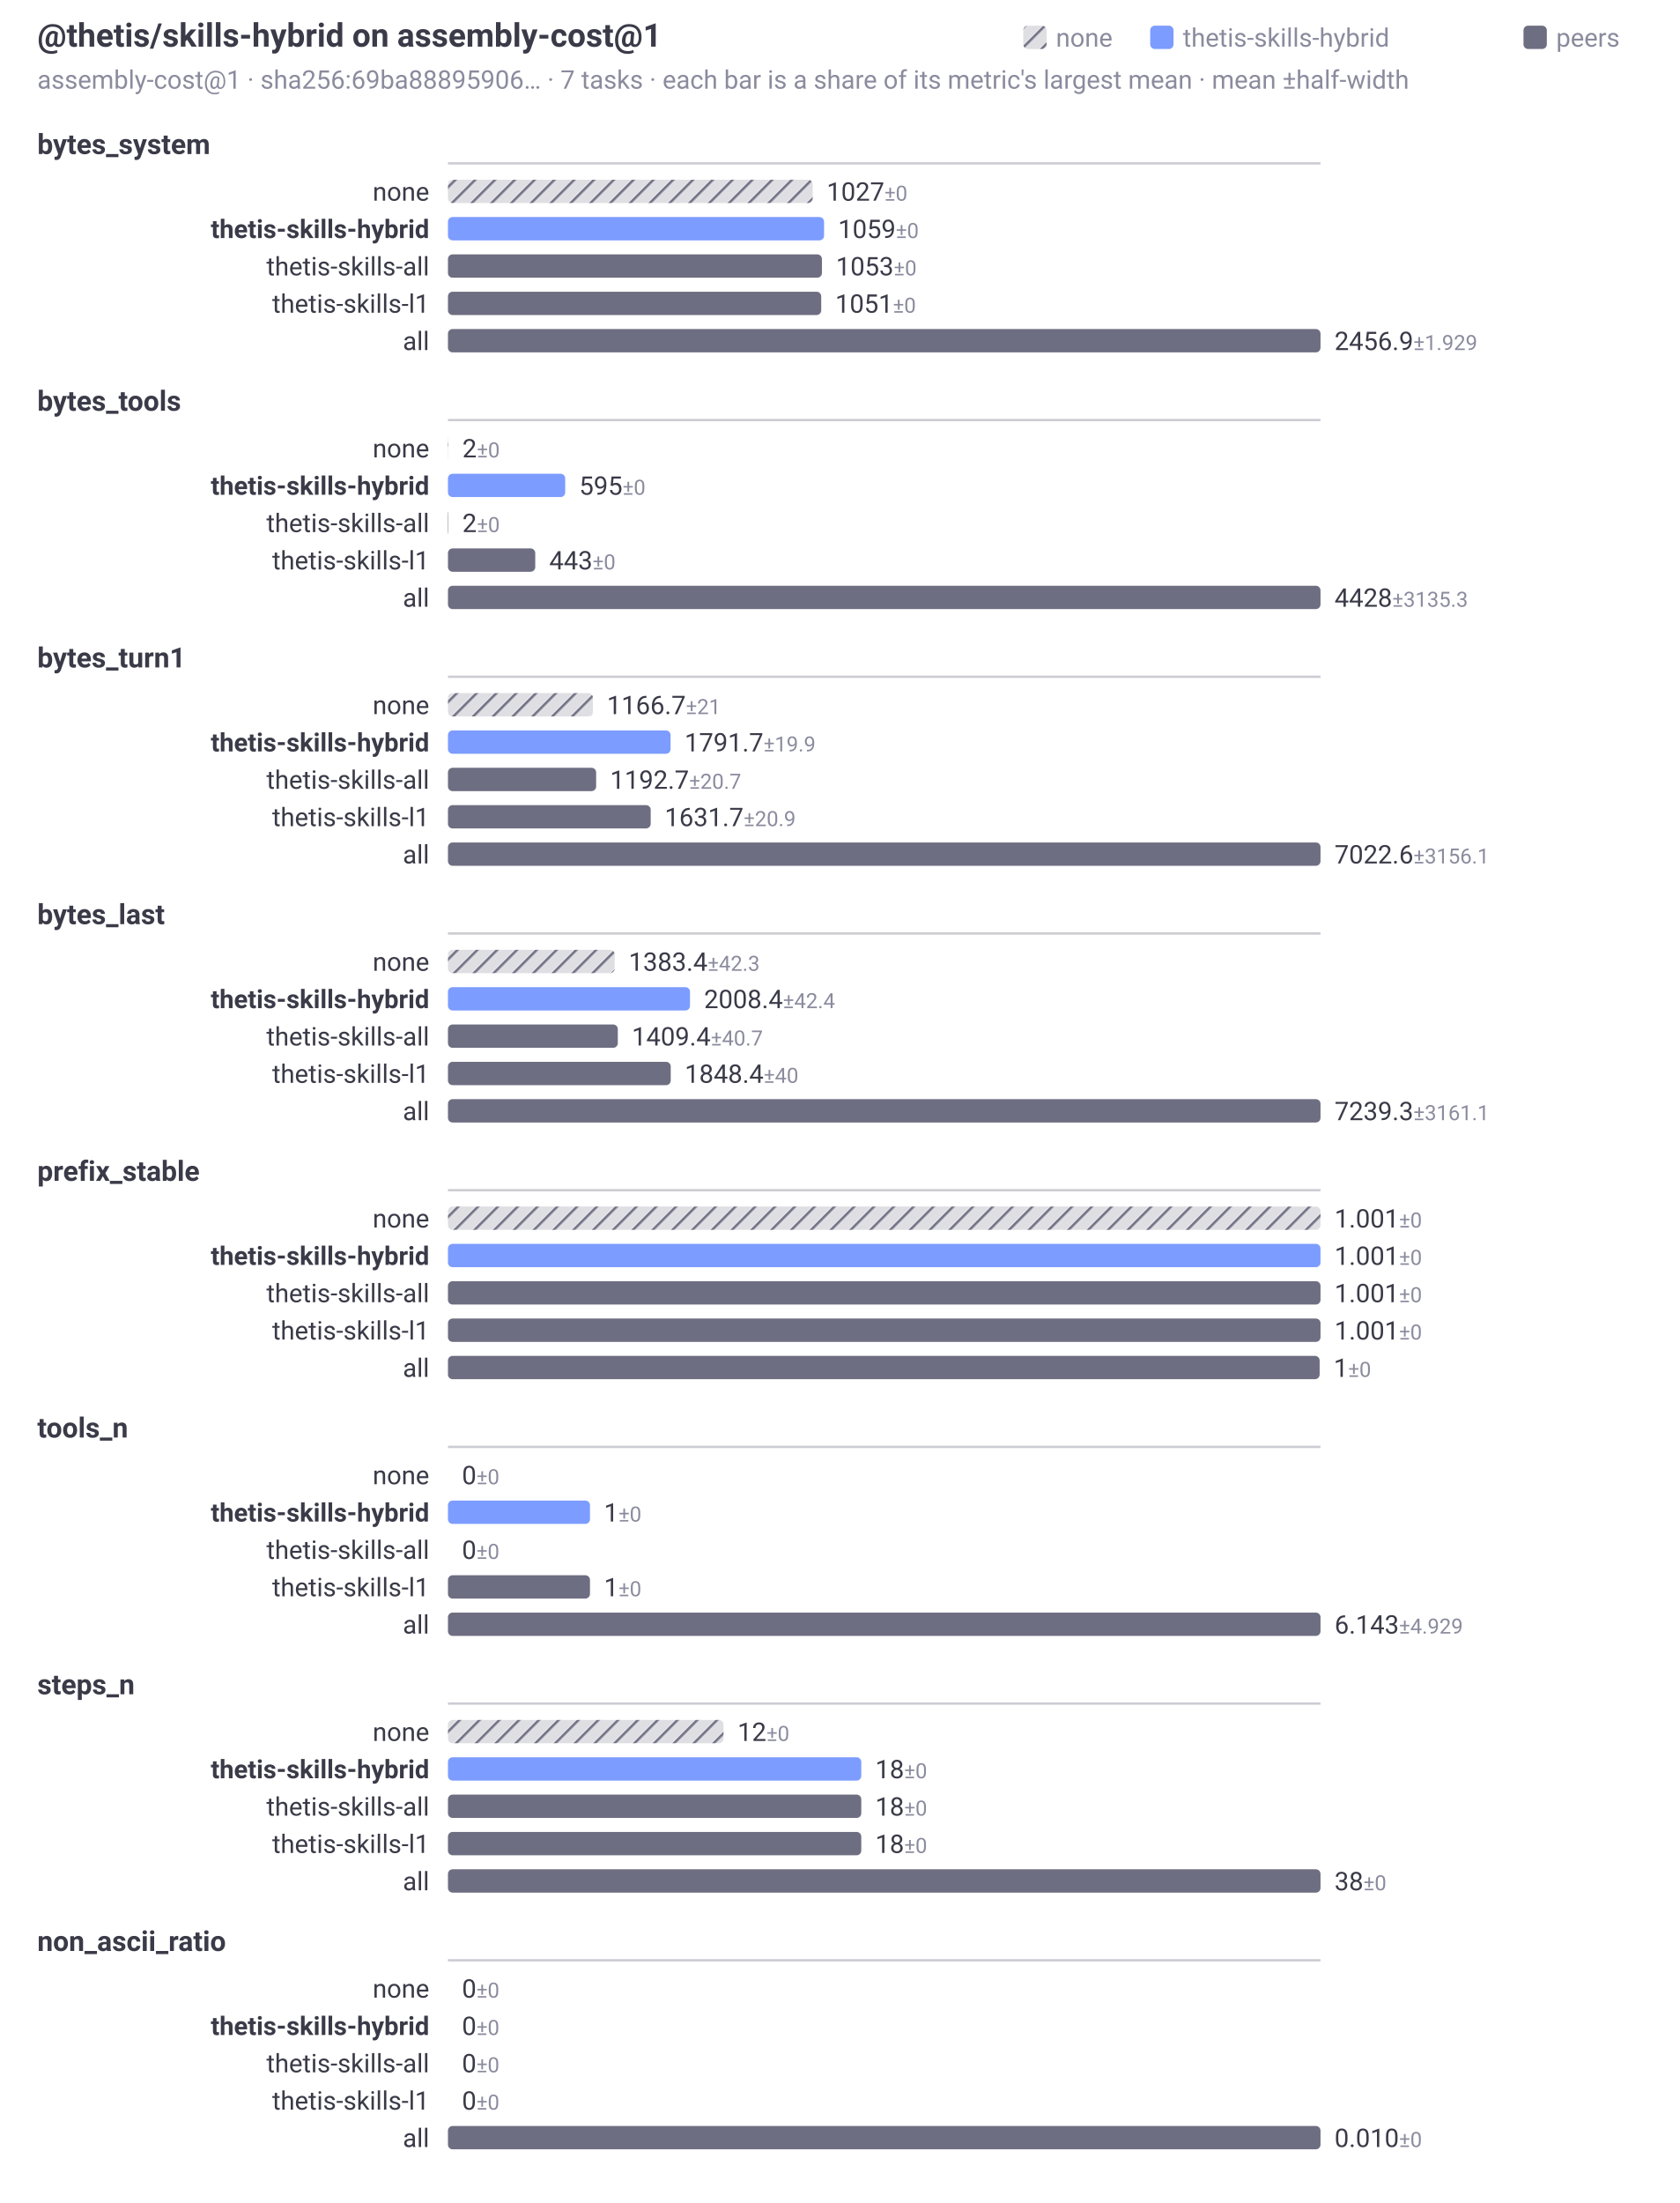
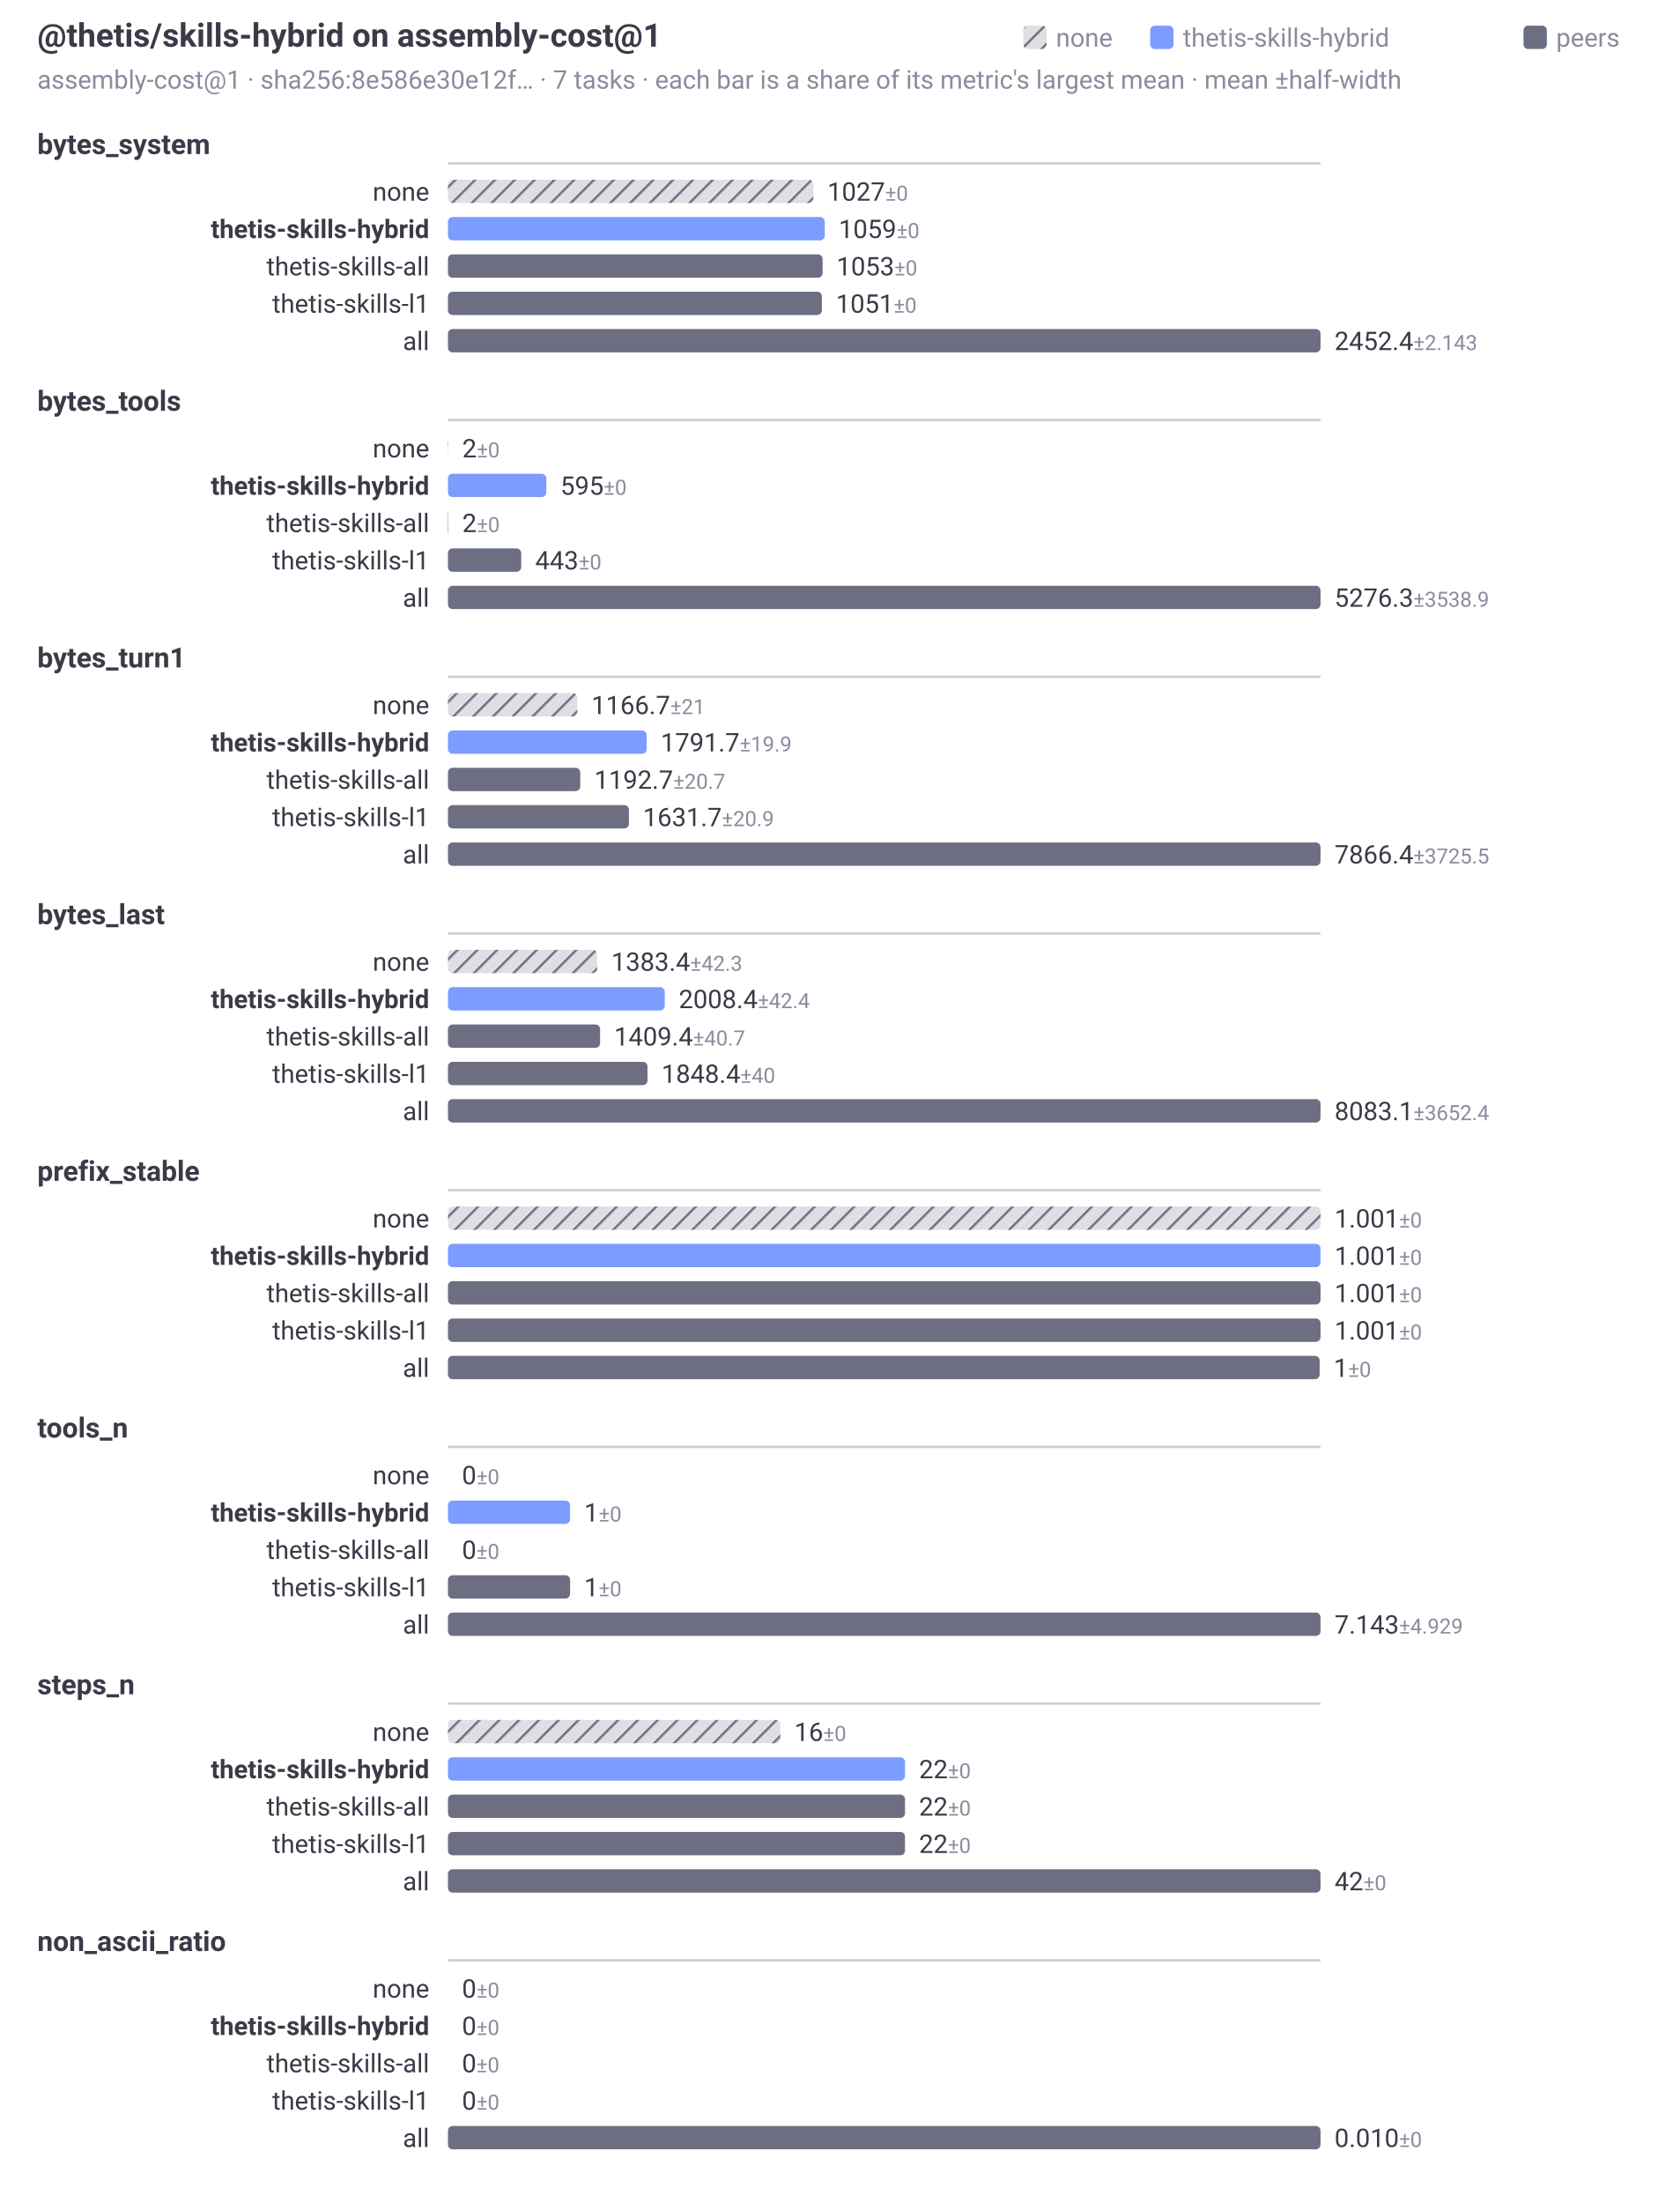
<svg xmlns="http://www.w3.org/2000/svg" width="720" height="944" viewBox="0 0 720 944" role="img" aria-labelledby="t d" font-family="system-ui, -apple-system, Segoe UI, Roboto, sans-serif">
  <style>.t{fill:#3a3a48}.f{fill:#8b8b9e}@media (prefers-color-scheme:dark){.t{fill:#d2d2dc}.f{fill:#9a9aae}}</style>
  <defs>
    <pattern id="hatch" width="6" height="6" patternUnits="userSpaceOnUse" patternTransform="rotate(45)">
      <rect width="6" height="6" fill="#6e6e82" fill-opacity="0.22" />
      <line x1="0" y1="0" x2="0" y2="6" stroke="#6e6e82" stroke-width="2" />
    </pattern>
  </defs>
  <text class="t" x="16" y="20" font-size="14" font-weight="600">@thetis/skills-hybrid on assembly-cost@1</text>
-   <text class="f" x="16" y="38" font-size="11">assembly-cost@1 · sha256:69ba88895906… · 7 tasks · each bar is a share of its metric's largest mean · mean ±half-width</text>
+   <text class="f" x="16" y="38" font-size="11">assembly-cost@1 · sha256:8e586e30e12f… · 7 tasks · each bar is a share of its metric's largest mean · mean ±half-width</text>
  <rect x="653" y="11" width="10" height="10" rx="2" fill="#6e6e82" />
  <text class="f" x="667" y="20" font-size="11">peers</text>
  <rect x="493" y="11" width="10" height="10" rx="2" fill="#7c9cff" />
  <text class="f" x="507" y="20" font-size="11">thetis-skills-hybrid</text>
  <rect x="438.6" y="11" width="10" height="10" rx="2" fill="url(#hatch)" />
  <text class="f" x="452.6" y="20" font-size="11">none</text>
  <text class="t" x="16" y="66" font-size="12" font-weight="600">bytes_system</text>
  <line x1="192" y1="70" x2="566" y2="70" stroke="#6e6e82" stroke-opacity="0.35" stroke-width="1" />
  <text class="t" x="184" y="86" font-size="11" text-anchor="end">none</text>
-   <rect x="192" y="77" width="156.34" height="10" rx="2" fill="url(#hatch)" />
-   <text class="t" x="354.34" y="86" font-size="11">1027<tspan class="f" font-size="9"> ±0</tspan>
+   <rect x="192" y="77" width="156.62" height="10" rx="2" fill="url(#hatch)" />
+   <text class="t" x="354.62" y="86" font-size="11">1027<tspan class="f" font-size="9"> ±0</tspan>
  </text>
  <text class="t" x="184" y="102" font-size="11" text-anchor="end" font-weight="600">thetis-skills-hybrid</text>
-   <rect x="192" y="93" width="161.21" height="10" rx="2" fill="#7c9cff" />
-   <text class="t" x="359.21" y="102" font-size="11">1059<tspan class="f" font-size="9"> ±0</tspan>
+   <rect x="192" y="93" width="161.5" height="10" rx="2" fill="#7c9cff" />
+   <text class="t" x="359.5" y="102" font-size="11">1059<tspan class="f" font-size="9"> ±0</tspan>
  </text>
  <text class="t" x="184" y="118" font-size="11" text-anchor="end">thetis-skills-all</text>
-   <rect x="192" y="109" width="160.3" height="10" rx="2" fill="#6e6e82" />
-   <text class="t" x="358.3" y="118" font-size="11">1053<tspan class="f" font-size="9"> ±0</tspan>
+   <rect x="192" y="109" width="160.58" height="10" rx="2" fill="#6e6e82" />
+   <text class="t" x="358.58" y="118" font-size="11">1053<tspan class="f" font-size="9"> ±0</tspan>
  </text>
  <text class="t" x="184" y="134" font-size="11" text-anchor="end">thetis-skills-l1</text>
-   <rect x="192" y="125" width="159.99" height="10" rx="2" fill="#6e6e82" />
-   <text class="t" x="357.99" y="134" font-size="11">1051<tspan class="f" font-size="9"> ±0</tspan>
+   <rect x="192" y="125" width="160.28" height="10" rx="2" fill="#6e6e82" />
+   <text class="t" x="358.28" y="134" font-size="11">1051<tspan class="f" font-size="9"> ±0</tspan>
  </text>
  <text class="t" x="184" y="150" font-size="11" text-anchor="end">all</text>
  <rect x="192" y="141" width="374" height="10" rx="2" fill="#6e6e82" />
-   <text class="t" x="572" y="150" font-size="11">2456.9<tspan class="f" font-size="9"> ±1.929</tspan>
+   <text class="t" x="572" y="150" font-size="11">2452.4<tspan class="f" font-size="9"> ±2.143</tspan>
  </text>
  <text class="t" x="16" y="176" font-size="12" font-weight="600">bytes_tools</text>
  <line x1="192" y1="180" x2="566" y2="180" stroke="#6e6e82" stroke-opacity="0.35" stroke-width="1" />
  <text class="t" x="184" y="196" font-size="11" text-anchor="end">none</text>
-   <rect x="192" y="187" width="0.17" height="10" rx="2" fill="url(#hatch)" />
-   <text class="t" x="198.17" y="196" font-size="11">2<tspan class="f" font-size="9"> ±0</tspan>
+   <rect x="192" y="187" width="0.14" height="10" rx="2" fill="url(#hatch)" />
+   <text class="t" x="198.14" y="196" font-size="11">2<tspan class="f" font-size="9"> ±0</tspan>
  </text>
  <text class="t" x="184" y="212" font-size="11" text-anchor="end" font-weight="600">thetis-skills-hybrid</text>
-   <rect x="192" y="203" width="50.26" height="10" rx="2" fill="#7c9cff" />
-   <text class="t" x="248.26" y="212" font-size="11">595<tspan class="f" font-size="9"> ±0</tspan>
+   <rect x="192" y="203" width="42.18" height="10" rx="2" fill="#7c9cff" />
+   <text class="t" x="240.18" y="212" font-size="11">595<tspan class="f" font-size="9"> ±0</tspan>
  </text>
  <text class="t" x="184" y="228" font-size="11" text-anchor="end">thetis-skills-all</text>
-   <rect x="192" y="219" width="0.17" height="10" rx="2" fill="#6e6e82" />
-   <text class="t" x="198.17" y="228" font-size="11">2<tspan class="f" font-size="9"> ±0</tspan>
+   <rect x="192" y="219" width="0.14" height="10" rx="2" fill="#6e6e82" />
+   <text class="t" x="198.14" y="228" font-size="11">2<tspan class="f" font-size="9"> ±0</tspan>
  </text>
  <text class="t" x="184" y="244" font-size="11" text-anchor="end">thetis-skills-l1</text>
-   <rect x="192" y="235" width="37.42" height="10" rx="2" fill="#6e6e82" />
-   <text class="t" x="235.42" y="244" font-size="11">443<tspan class="f" font-size="9"> ±0</tspan>
+   <rect x="192" y="235" width="31.4" height="10" rx="2" fill="#6e6e82" />
+   <text class="t" x="229.4" y="244" font-size="11">443<tspan class="f" font-size="9"> ±0</tspan>
  </text>
  <text class="t" x="184" y="260" font-size="11" text-anchor="end">all</text>
  <rect x="192" y="251" width="374" height="10" rx="2" fill="#6e6e82" />
-   <text class="t" x="572" y="260" font-size="11">4428<tspan class="f" font-size="9"> ±3135.3</tspan>
+   <text class="t" x="572" y="260" font-size="11">5276.3<tspan class="f" font-size="9"> ±3538.9</tspan>
  </text>
  <text class="t" x="16" y="286" font-size="12" font-weight="600">bytes_turn1</text>
  <line x1="192" y1="290" x2="566" y2="290" stroke="#6e6e82" stroke-opacity="0.35" stroke-width="1" />
  <text class="t" x="184" y="306" font-size="11" text-anchor="end">none</text>
-   <rect x="192" y="297" width="62.14" height="10" rx="2" fill="url(#hatch)" />
-   <text class="t" x="260.14" y="306" font-size="11">1166.7<tspan class="f" font-size="9"> ±21</tspan>
+   <rect x="192" y="297" width="55.47" height="10" rx="2" fill="url(#hatch)" />
+   <text class="t" x="253.47" y="306" font-size="11">1166.7<tspan class="f" font-size="9"> ±21</tspan>
  </text>
  <text class="t" x="184" y="322" font-size="11" text-anchor="end" font-weight="600">thetis-skills-hybrid</text>
-   <rect x="192" y="313" width="95.42" height="10" rx="2" fill="#7c9cff" />
-   <text class="t" x="293.42" y="322" font-size="11">1791.7<tspan class="f" font-size="9"> ±19.9</tspan>
+   <rect x="192" y="313" width="85.18" height="10" rx="2" fill="#7c9cff" />
+   <text class="t" x="283.18" y="322" font-size="11">1791.7<tspan class="f" font-size="9"> ±19.9</tspan>
  </text>
  <text class="t" x="184" y="338" font-size="11" text-anchor="end">thetis-skills-all</text>
-   <rect x="192" y="329" width="63.52" height="10" rx="2" fill="#6e6e82" />
-   <text class="t" x="261.52" y="338" font-size="11">1192.7<tspan class="f" font-size="9"> ±20.7</tspan>
+   <rect x="192" y="329" width="56.71" height="10" rx="2" fill="#6e6e82" />
+   <text class="t" x="254.71" y="338" font-size="11">1192.7<tspan class="f" font-size="9"> ±20.7</tspan>
  </text>
  <text class="t" x="184" y="354" font-size="11" text-anchor="end">thetis-skills-l1</text>
-   <rect x="192" y="345" width="86.9" height="10" rx="2" fill="#6e6e82" />
-   <text class="t" x="284.9" y="354" font-size="11">1631.7<tspan class="f" font-size="9"> ±20.9</tspan>
+   <rect x="192" y="345" width="77.58" height="10" rx="2" fill="#6e6e82" />
+   <text class="t" x="275.58" y="354" font-size="11">1631.7<tspan class="f" font-size="9"> ±20.9</tspan>
  </text>
  <text class="t" x="184" y="370" font-size="11" text-anchor="end">all</text>
  <rect x="192" y="361" width="374" height="10" rx="2" fill="#6e6e82" />
-   <text class="t" x="572" y="370" font-size="11">7022.6<tspan class="f" font-size="9"> ±3156.1</tspan>
+   <text class="t" x="572" y="370" font-size="11">7866.4<tspan class="f" font-size="9"> ±3725.5</tspan>
  </text>
  <text class="t" x="16" y="396" font-size="12" font-weight="600">bytes_last</text>
  <line x1="192" y1="400" x2="566" y2="400" stroke="#6e6e82" stroke-opacity="0.35" stroke-width="1" />
  <text class="t" x="184" y="416" font-size="11" text-anchor="end">none</text>
-   <rect x="192" y="407" width="71.47" height="10" rx="2" fill="url(#hatch)" />
-   <text class="t" x="269.47" y="416" font-size="11">1383.4<tspan class="f" font-size="9"> ±42.3</tspan>
+   <rect x="192" y="407" width="64.01" height="10" rx="2" fill="url(#hatch)" />
+   <text class="t" x="262.01" y="416" font-size="11">1383.4<tspan class="f" font-size="9"> ±42.3</tspan>
  </text>
  <text class="t" x="184" y="432" font-size="11" text-anchor="end" font-weight="600">thetis-skills-hybrid</text>
-   <rect x="192" y="423" width="103.76" height="10" rx="2" fill="#7c9cff" />
-   <text class="t" x="301.76" y="432" font-size="11">2008.4<tspan class="f" font-size="9"> ±42.4</tspan>
+   <rect x="192" y="423" width="92.93" height="10" rx="2" fill="#7c9cff" />
+   <text class="t" x="290.93" y="432" font-size="11">2008.4<tspan class="f" font-size="9"> ±42.4</tspan>
  </text>
  <text class="t" x="184" y="448" font-size="11" text-anchor="end">thetis-skills-all</text>
-   <rect x="192" y="439" width="72.81" height="10" rx="2" fill="#6e6e82" />
-   <text class="t" x="270.81" y="448" font-size="11">1409.4<tspan class="f" font-size="9"> ±40.7</tspan>
+   <rect x="192" y="439" width="65.21" height="10" rx="2" fill="#6e6e82" />
+   <text class="t" x="263.21" y="448" font-size="11">1409.4<tspan class="f" font-size="9"> ±40.7</tspan>
  </text>
  <text class="t" x="184" y="464" font-size="11" text-anchor="end">thetis-skills-l1</text>
-   <rect x="192" y="455" width="95.49" height="10" rx="2" fill="#6e6e82" />
-   <text class="t" x="293.49" y="464" font-size="11">1848.4<tspan class="f" font-size="9"> ±40</tspan>
+   <rect x="192" y="455" width="85.53" height="10" rx="2" fill="#6e6e82" />
+   <text class="t" x="283.53" y="464" font-size="11">1848.4<tspan class="f" font-size="9"> ±40</tspan>
  </text>
  <text class="t" x="184" y="480" font-size="11" text-anchor="end">all</text>
  <rect x="192" y="471" width="374" height="10" rx="2" fill="#6e6e82" />
-   <text class="t" x="572" y="480" font-size="11">7239.3<tspan class="f" font-size="9"> ±3161.1</tspan>
+   <text class="t" x="572" y="480" font-size="11">8083.1<tspan class="f" font-size="9"> ±3652.4</tspan>
  </text>
  <text class="t" x="16" y="506" font-size="12" font-weight="600">prefix_stable</text>
  <line x1="192" y1="510" x2="566" y2="510" stroke="#6e6e82" stroke-opacity="0.35" stroke-width="1" />
  <text class="t" x="184" y="526" font-size="11" text-anchor="end">none</text>
  <rect x="192" y="517" width="374" height="10" rx="2" fill="url(#hatch)" />
  <text class="t" x="572" y="526" font-size="11">1.001<tspan class="f" font-size="9"> ±0</tspan>
  </text>
  <text class="t" x="184" y="542" font-size="11" text-anchor="end" font-weight="600">thetis-skills-hybrid</text>
  <rect x="192" y="533" width="374" height="10" rx="2" fill="#7c9cff" />
  <text class="t" x="572" y="542" font-size="11">1.001<tspan class="f" font-size="9"> ±0</tspan>
  </text>
  <text class="t" x="184" y="558" font-size="11" text-anchor="end">thetis-skills-all</text>
  <rect x="192" y="549" width="374" height="10" rx="2" fill="#6e6e82" />
  <text class="t" x="572" y="558" font-size="11">1.001<tspan class="f" font-size="9"> ±0</tspan>
  </text>
  <text class="t" x="184" y="574" font-size="11" text-anchor="end">thetis-skills-l1</text>
  <rect x="192" y="565" width="374" height="10" rx="2" fill="#6e6e82" />
  <text class="t" x="572" y="574" font-size="11">1.001<tspan class="f" font-size="9"> ±0</tspan>
  </text>
  <text class="t" x="184" y="590" font-size="11" text-anchor="end">all</text>
  <rect x="192" y="581" width="373.63" height="10" rx="2" fill="#6e6e82" />
  <text class="t" x="571.63" y="590" font-size="11">1<tspan class="f" font-size="9"> ±0</tspan>
  </text>
  <text class="t" x="16" y="616" font-size="12" font-weight="600">tools_n</text>
  <line x1="192" y1="620" x2="566" y2="620" stroke="#6e6e82" stroke-opacity="0.35" stroke-width="1" />
  <text class="t" x="184" y="636" font-size="11" text-anchor="end">none</text>
  <rect x="192" y="627" width="0" height="10" rx="2" fill="url(#hatch)" />
  <text class="t" x="198" y="636" font-size="11">0<tspan class="f" font-size="9"> ±0</tspan>
  </text>
  <text class="t" x="184" y="652" font-size="11" text-anchor="end" font-weight="600">thetis-skills-hybrid</text>
-   <rect x="192" y="643" width="60.88" height="10" rx="2" fill="#7c9cff" />
-   <text class="t" x="258.88" y="652" font-size="11">1<tspan class="f" font-size="9"> ±0</tspan>
+   <rect x="192" y="643" width="52.36" height="10" rx="2" fill="#7c9cff" />
+   <text class="t" x="250.36" y="652" font-size="11">1<tspan class="f" font-size="9"> ±0</tspan>
  </text>
  <text class="t" x="184" y="668" font-size="11" text-anchor="end">thetis-skills-all</text>
  <rect x="192" y="659" width="0" height="10" rx="2" fill="#6e6e82" />
  <text class="t" x="198" y="668" font-size="11">0<tspan class="f" font-size="9"> ±0</tspan>
  </text>
  <text class="t" x="184" y="684" font-size="11" text-anchor="end">thetis-skills-l1</text>
-   <rect x="192" y="675" width="60.88" height="10" rx="2" fill="#6e6e82" />
-   <text class="t" x="258.88" y="684" font-size="11">1<tspan class="f" font-size="9"> ±0</tspan>
+   <rect x="192" y="675" width="52.36" height="10" rx="2" fill="#6e6e82" />
+   <text class="t" x="250.36" y="684" font-size="11">1<tspan class="f" font-size="9"> ±0</tspan>
  </text>
  <text class="t" x="184" y="700" font-size="11" text-anchor="end">all</text>
  <rect x="192" y="691" width="374" height="10" rx="2" fill="#6e6e82" />
-   <text class="t" x="572" y="700" font-size="11">6.143<tspan class="f" font-size="9"> ±4.929</tspan>
+   <text class="t" x="572" y="700" font-size="11">7.143<tspan class="f" font-size="9"> ±4.929</tspan>
  </text>
  <text class="t" x="16" y="726" font-size="12" font-weight="600">steps_n</text>
  <line x1="192" y1="730" x2="566" y2="730" stroke="#6e6e82" stroke-opacity="0.35" stroke-width="1" />
  <text class="t" x="184" y="746" font-size="11" text-anchor="end">none</text>
-   <rect x="192" y="737" width="118.11" height="10" rx="2" fill="url(#hatch)" />
-   <text class="t" x="316.11" y="746" font-size="11">12<tspan class="f" font-size="9"> ±0</tspan>
+   <rect x="192" y="737" width="142.48" height="10" rx="2" fill="url(#hatch)" />
+   <text class="t" x="340.48" y="746" font-size="11">16<tspan class="f" font-size="9"> ±0</tspan>
  </text>
  <text class="t" x="184" y="762" font-size="11" text-anchor="end" font-weight="600">thetis-skills-hybrid</text>
-   <rect x="192" y="753" width="177.16" height="10" rx="2" fill="#7c9cff" />
-   <text class="t" x="375.16" y="762" font-size="11">18<tspan class="f" font-size="9"> ±0</tspan>
+   <rect x="192" y="753" width="195.9" height="10" rx="2" fill="#7c9cff" />
+   <text class="t" x="393.9" y="762" font-size="11">22<tspan class="f" font-size="9"> ±0</tspan>
  </text>
  <text class="t" x="184" y="778" font-size="11" text-anchor="end">thetis-skills-all</text>
-   <rect x="192" y="769" width="177.16" height="10" rx="2" fill="#6e6e82" />
-   <text class="t" x="375.16" y="778" font-size="11">18<tspan class="f" font-size="9"> ±0</tspan>
+   <rect x="192" y="769" width="195.9" height="10" rx="2" fill="#6e6e82" />
+   <text class="t" x="393.9" y="778" font-size="11">22<tspan class="f" font-size="9"> ±0</tspan>
  </text>
  <text class="t" x="184" y="794" font-size="11" text-anchor="end">thetis-skills-l1</text>
-   <rect x="192" y="785" width="177.16" height="10" rx="2" fill="#6e6e82" />
-   <text class="t" x="375.16" y="794" font-size="11">18<tspan class="f" font-size="9"> ±0</tspan>
+   <rect x="192" y="785" width="195.9" height="10" rx="2" fill="#6e6e82" />
+   <text class="t" x="393.9" y="794" font-size="11">22<tspan class="f" font-size="9"> ±0</tspan>
  </text>
  <text class="t" x="184" y="810" font-size="11" text-anchor="end">all</text>
  <rect x="192" y="801" width="374" height="10" rx="2" fill="#6e6e82" />
-   <text class="t" x="572" y="810" font-size="11">38<tspan class="f" font-size="9"> ±0</tspan>
+   <text class="t" x="572" y="810" font-size="11">42<tspan class="f" font-size="9"> ±0</tspan>
  </text>
  <text class="t" x="16" y="836" font-size="12" font-weight="600">non_ascii_ratio</text>
  <line x1="192" y1="840" x2="566" y2="840" stroke="#6e6e82" stroke-opacity="0.35" stroke-width="1" />
  <text class="t" x="184" y="856" font-size="11" text-anchor="end">none</text>
  <rect x="192" y="847" width="0" height="10" rx="2" fill="url(#hatch)" />
  <text class="t" x="198" y="856" font-size="11">0<tspan class="f" font-size="9"> ±0</tspan>
  </text>
  <text class="t" x="184" y="872" font-size="11" text-anchor="end" font-weight="600">thetis-skills-hybrid</text>
  <rect x="192" y="863" width="0" height="10" rx="2" fill="#7c9cff" />
  <text class="t" x="198" y="872" font-size="11">0<tspan class="f" font-size="9"> ±0</tspan>
  </text>
  <text class="t" x="184" y="888" font-size="11" text-anchor="end">thetis-skills-all</text>
  <rect x="192" y="879" width="0" height="10" rx="2" fill="#6e6e82" />
  <text class="t" x="198" y="888" font-size="11">0<tspan class="f" font-size="9"> ±0</tspan>
  </text>
  <text class="t" x="184" y="904" font-size="11" text-anchor="end">thetis-skills-l1</text>
  <rect x="192" y="895" width="0" height="10" rx="2" fill="#6e6e82" />
  <text class="t" x="198" y="904" font-size="11">0<tspan class="f" font-size="9"> ±0</tspan>
  </text>
  <text class="t" x="184" y="920" font-size="11" text-anchor="end">all</text>
  <rect x="192" y="911" width="374" height="10" rx="2" fill="#6e6e82" />
  <text class="t" x="572" y="920" font-size="11">0.010<tspan class="f" font-size="9"> ±0</tspan>
  </text>
</svg>
